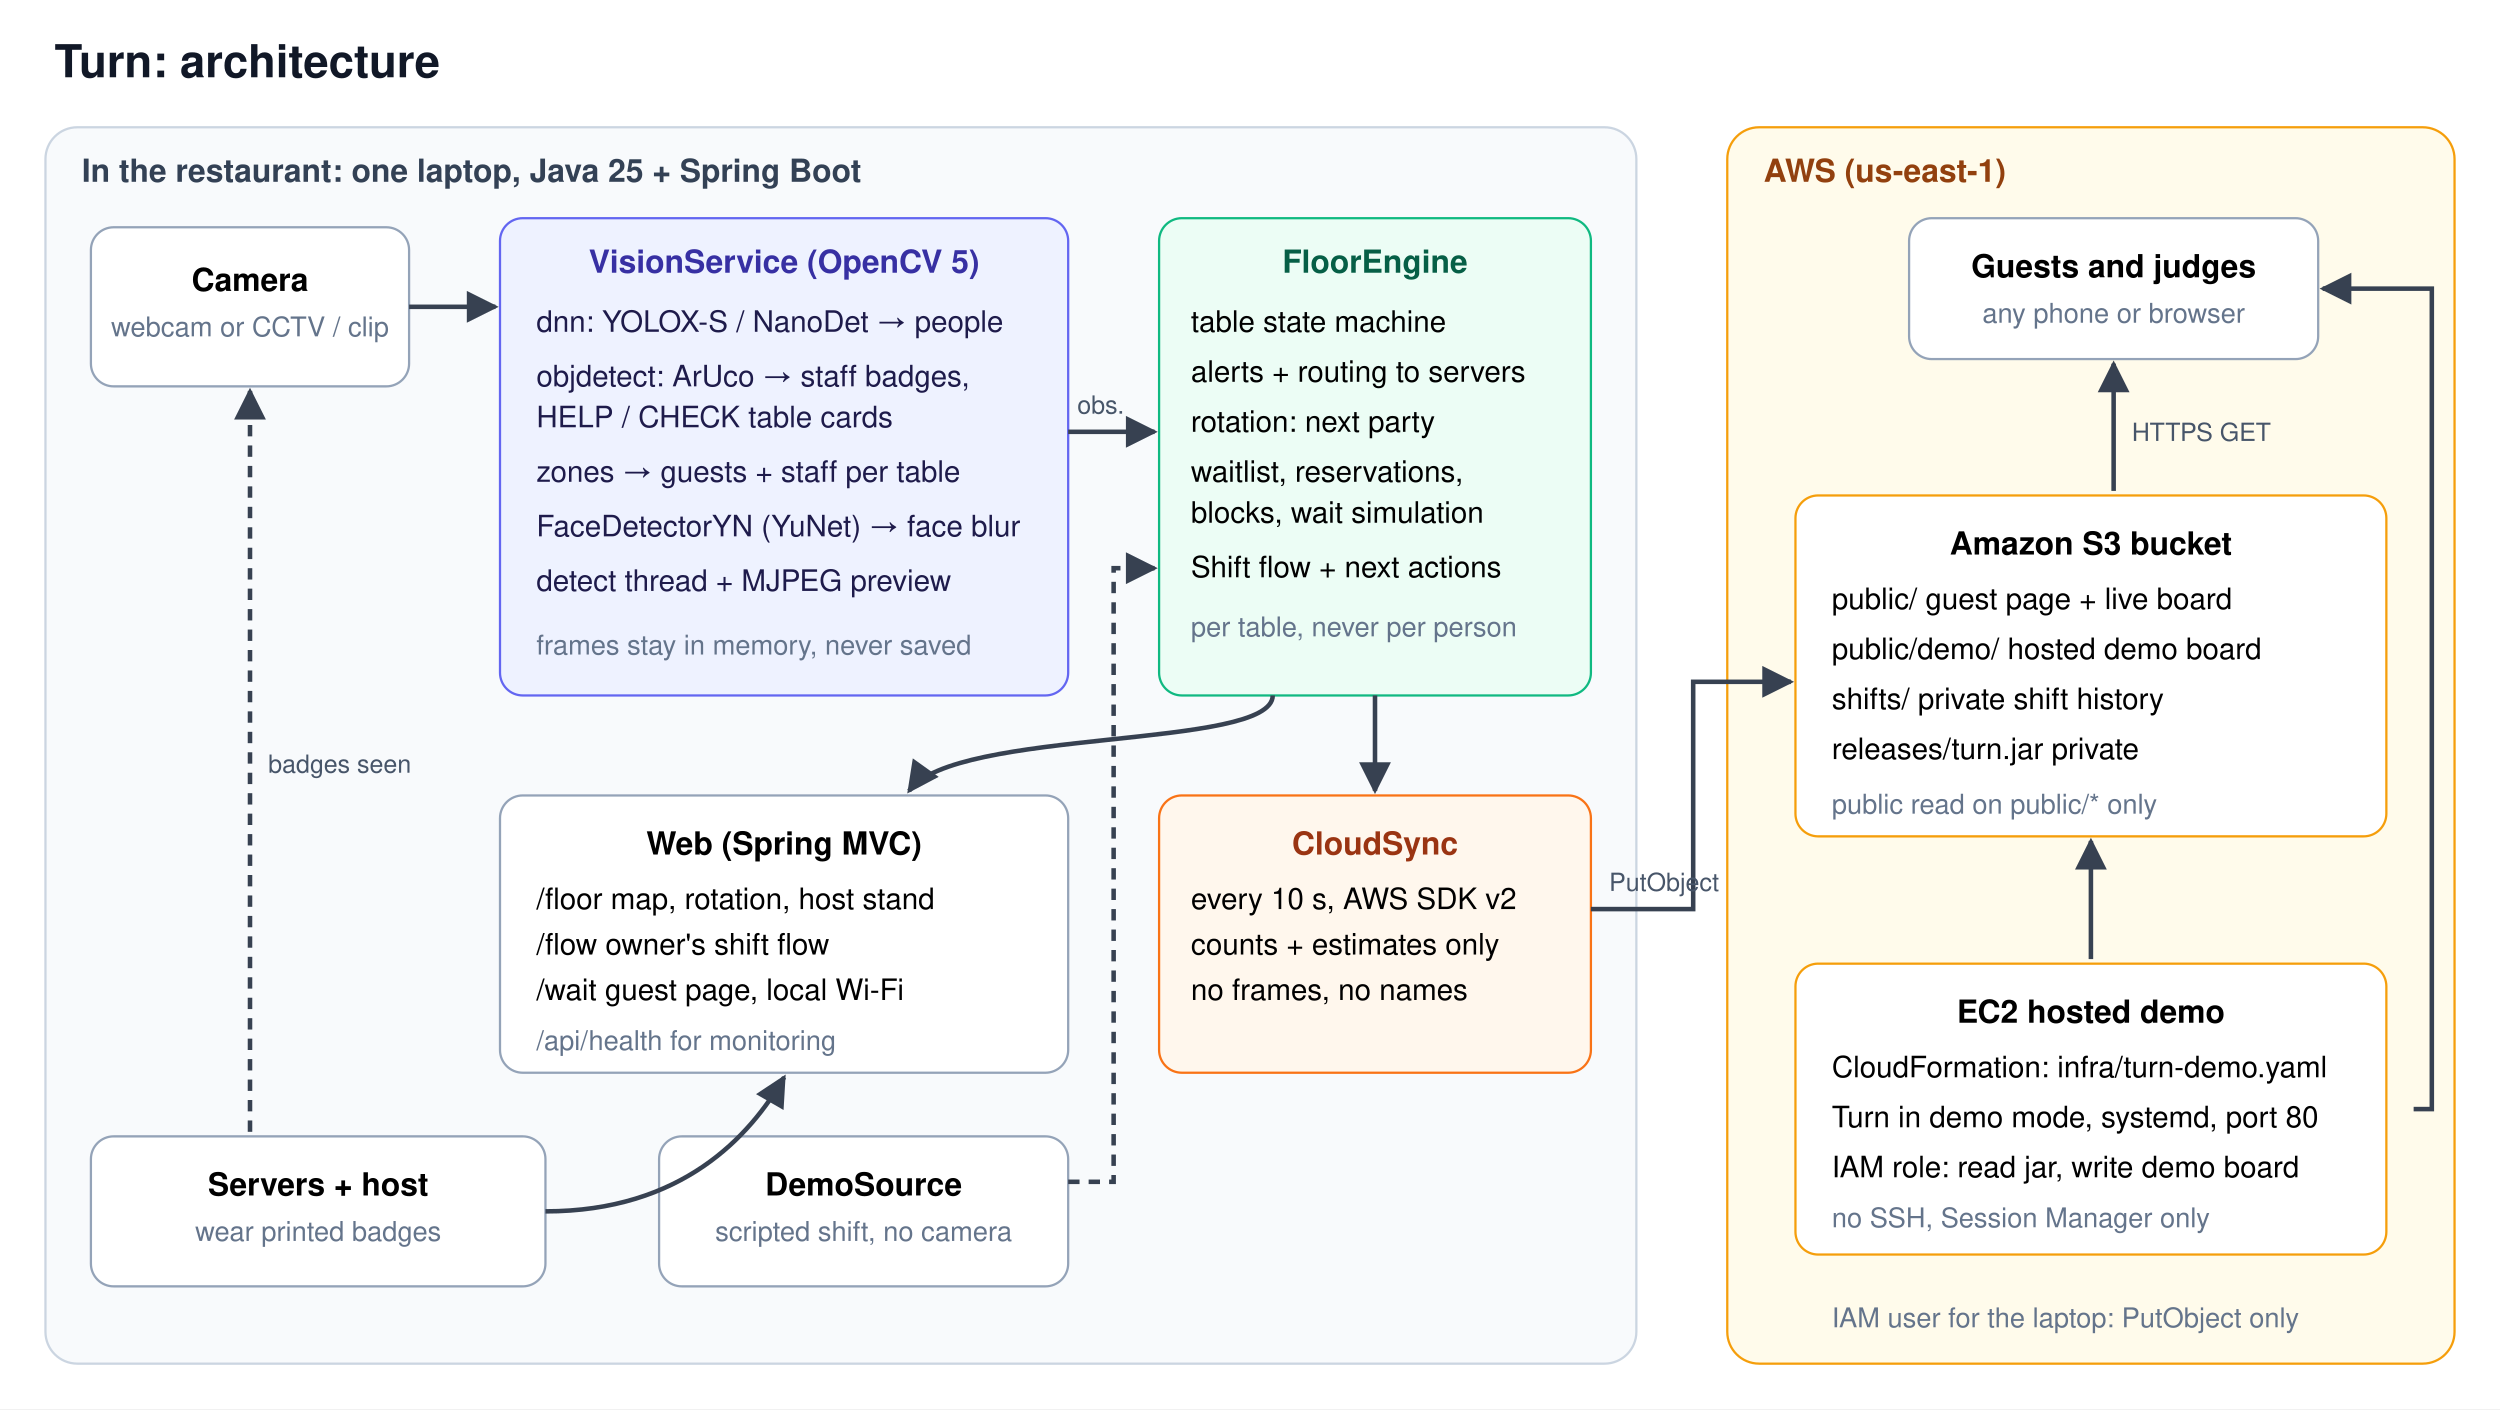
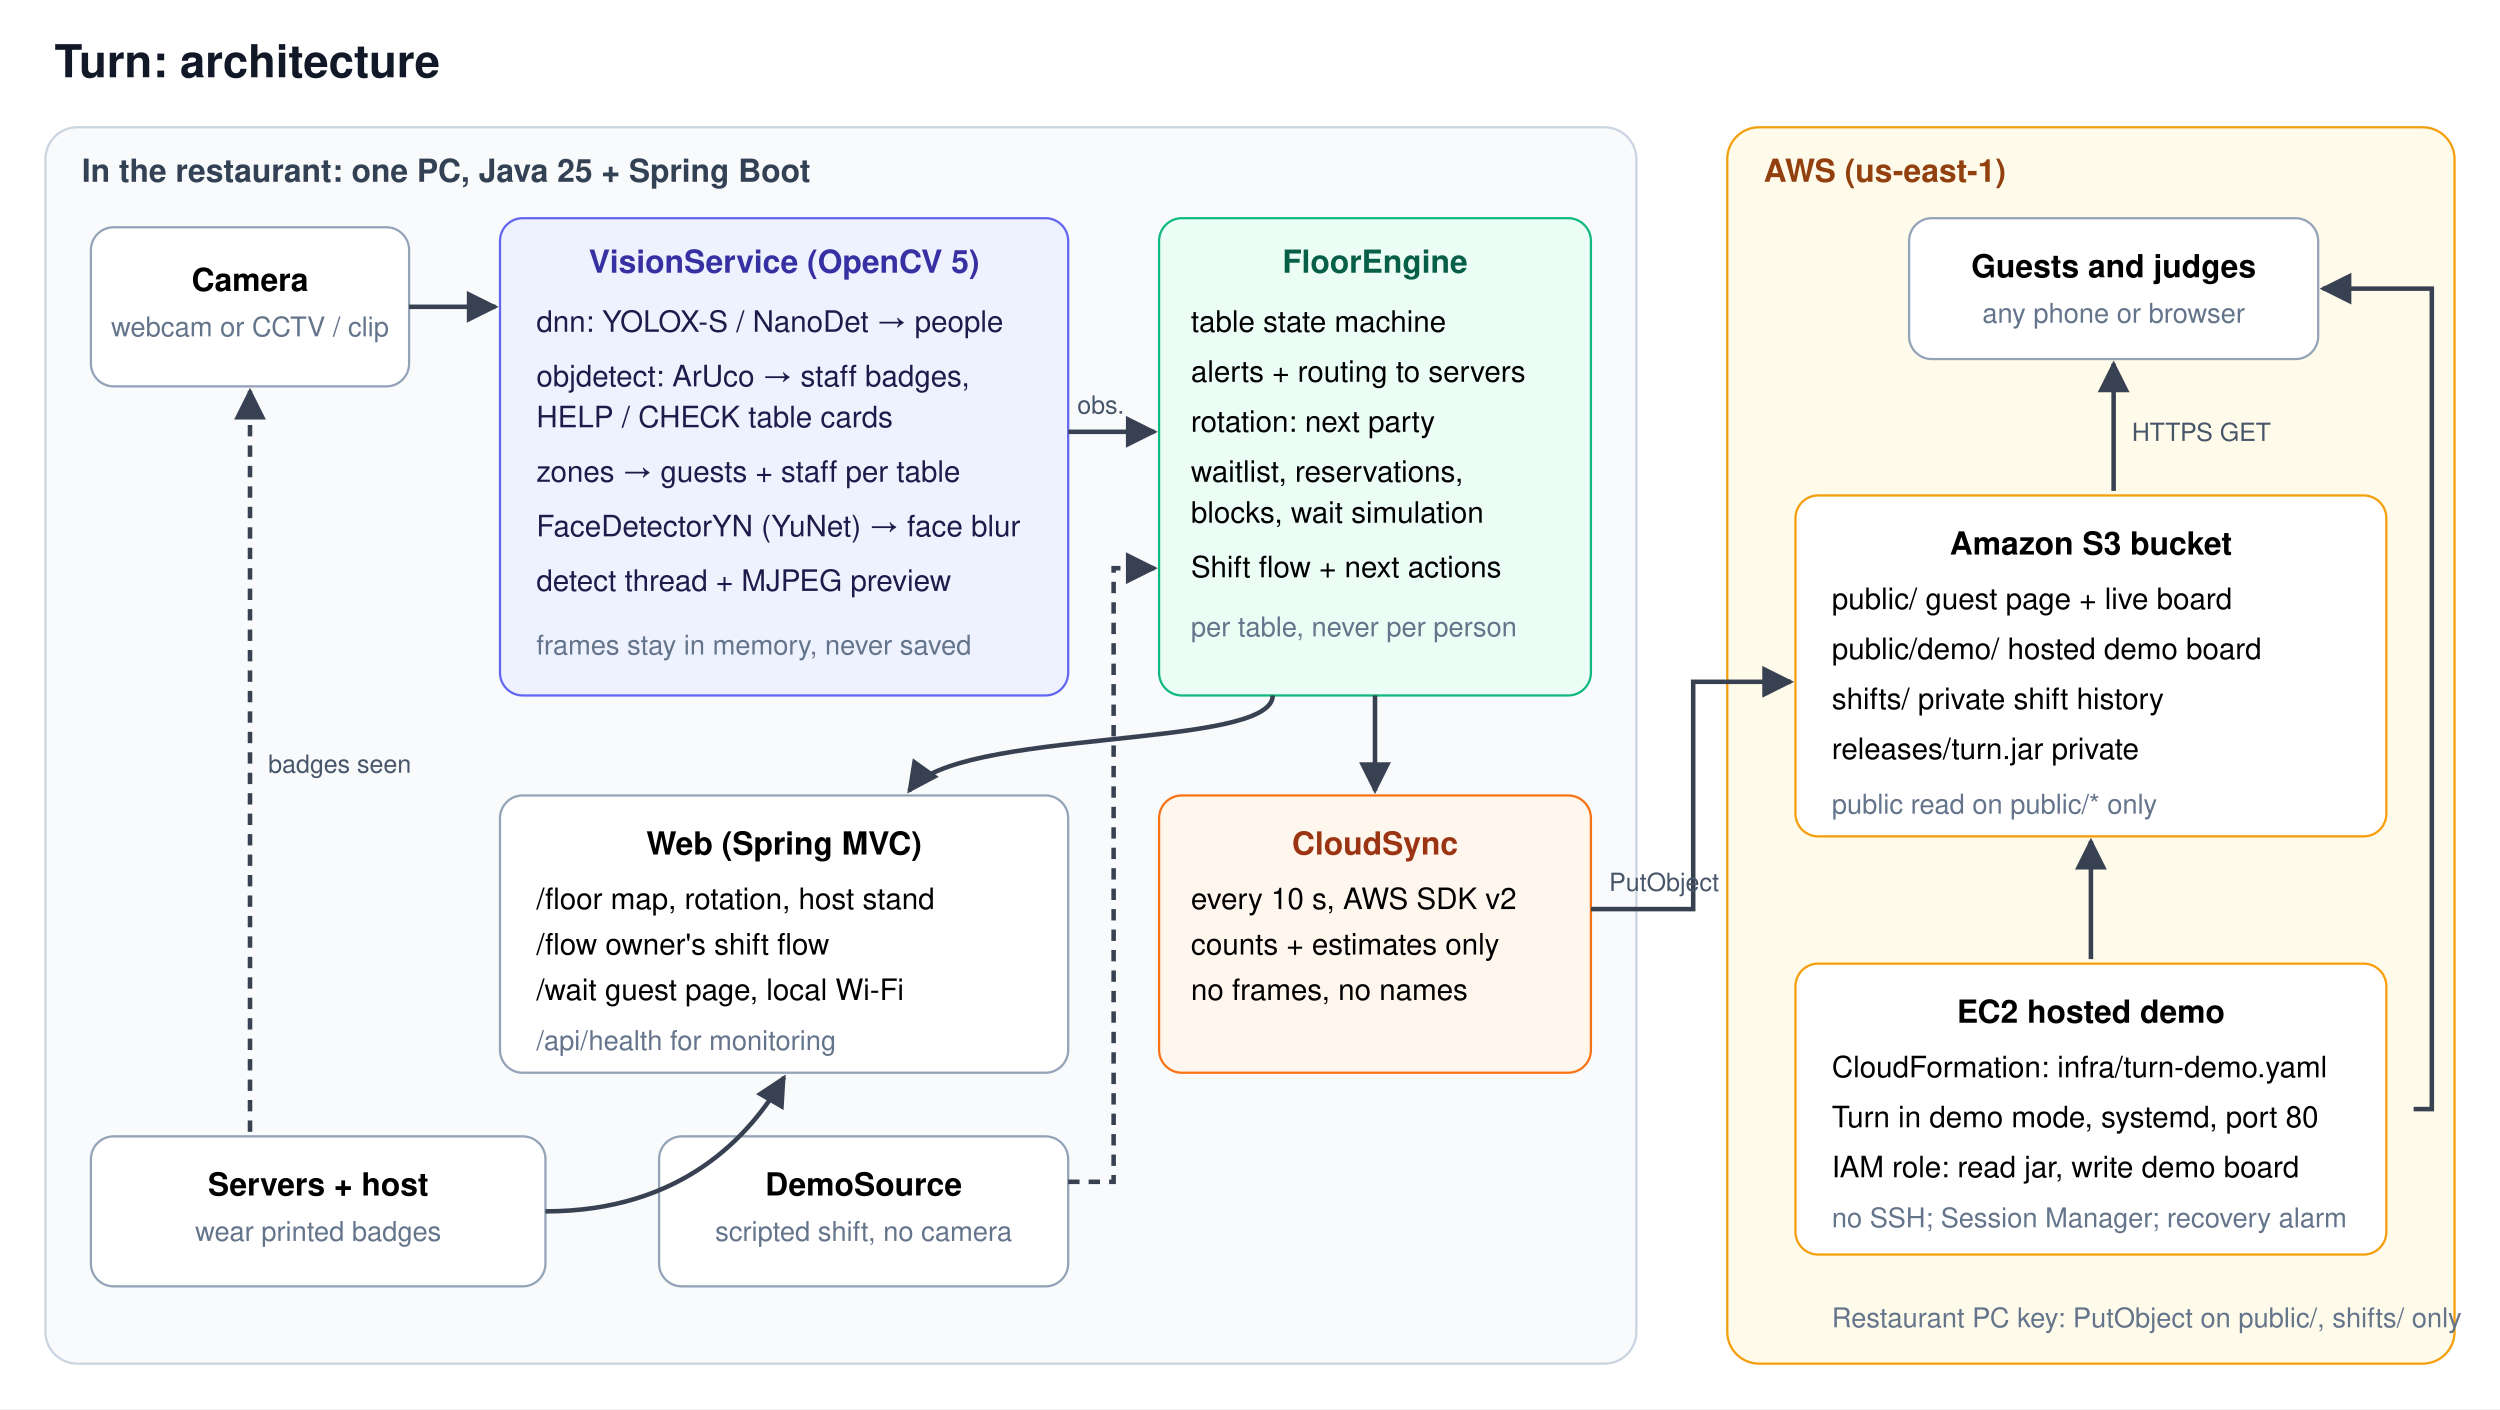
<svg xmlns="http://www.w3.org/2000/svg" viewBox="0 0 1100 620" font-family="Segoe UI, Helvetica, Arial, sans-serif" font-size="14">
  <defs>
    <marker id="a" viewBox="0 0 10 10" refX="9" refY="5" markerWidth="7" markerHeight="7" orient="auto">
      <path d="M0,0 L10,5 L0,10 z" fill="#374151" />
    </marker>
  </defs>
  <rect width="1100" height="620" fill="#ffffff" />
  <text x="24" y="34" font-size="20" font-weight="700" fill="#111827">Turn: architecture</text>
  <rect x="20" y="56" width="700" height="544" rx="14" fill="#f8fafc" stroke="#cbd5e1" />
-   <text x="36" y="80" font-weight="700" fill="#334155">In the restaurant: one laptop, Java 25 + Spring Boot</text>
+   <text x="36" y="80" font-weight="700" fill="#334155">In the restaurant: one PC, Java 25 + Spring Boot</text>
  <rect x="40" y="100" width="140" height="70" rx="10" fill="#fff" stroke="#94a3b8" />
  <text x="110" y="128" text-anchor="middle" font-weight="600">Camera</text>
  <text x="110" y="148" text-anchor="middle" fill="#64748b" font-size="12">webcam or CCTV / clip</text>
  <rect x="220" y="96" width="250" height="210" rx="10" fill="#eef2ff" stroke="#6366f1" />
  <text x="345" y="120" text-anchor="middle" font-weight="700" fill="#3730a3">VisionService (OpenCV 5)</text>
  <text x="236" y="146" fill="#1e1b4b" font-size="13">dnn: YOLOX-S / NanoDet → people</text>
  <text x="236" y="170" fill="#1e1b4b" font-size="13">objdetect: ArUco → staff badges,</text>
  <text x="236" y="188" fill="#1e1b4b" font-size="13">   HELP / CHECK table cards</text>
  <text x="236" y="212" fill="#1e1b4b" font-size="13">zones → guests + staff per table</text>
  <text x="236" y="236" fill="#1e1b4b" font-size="13">FaceDetectorYN (YuNet) → face blur</text>
  <text x="236" y="260" fill="#1e1b4b" font-size="13">detect thread + MJPEG preview</text>
  <text x="236" y="288" fill="#64748b" font-size="12">frames stay in memory, never saved</text>
  <rect x="510" y="96" width="190" height="210" rx="10" fill="#ecfdf5" stroke="#10b981" />
  <text x="605" y="120" text-anchor="middle" font-weight="700" fill="#065f46">FloorEngine</text>
  <text x="524" y="146" font-size="13">table state machine</text>
  <text x="524" y="168" font-size="13">alerts + routing to servers</text>
  <text x="524" y="190" font-size="13">rotation: next party</text>
  <text x="524" y="212" font-size="13">waitlist, reservations,</text>
  <text x="524" y="230" font-size="13">  blocks, wait simulation</text>
  <text x="524" y="254" font-size="13">Shift flow + next actions</text>
  <text x="524" y="280" fill="#64748b" font-size="12">per table, never per person</text>
  <rect x="220" y="350" width="250" height="122" rx="10" fill="#fff" stroke="#94a3b8" />
  <text x="345" y="376" text-anchor="middle" font-weight="700">Web (Spring MVC)</text>
  <text x="236" y="400" font-size="13">/floor  map, rotation, host stand</text>
  <text x="236" y="420" font-size="13">/flow   owner's shift flow</text>
  <text x="236" y="440" font-size="13">/wait   guest page, local Wi-Fi</text>
  <text x="236" y="462" fill="#64748b" font-size="12">/api/health for monitoring</text>
  <rect x="510" y="350" width="190" height="122" rx="10" fill="#fff7ed" stroke="#f97316" />
  <text x="605" y="376" text-anchor="middle" font-weight="700" fill="#9a3412">CloudSync</text>
  <text x="524" y="400" font-size="13">every 10 s, AWS SDK v2</text>
  <text x="524" y="420" font-size="13">counts + estimates only</text>
  <text x="524" y="440" font-size="13">no frames, no names</text>
  <rect x="40" y="500" width="200" height="66" rx="10" fill="#fff" stroke="#94a3b8" />
  <text x="140" y="526" text-anchor="middle" font-weight="600">Servers + host</text>
  <text x="140" y="546" text-anchor="middle" fill="#64748b" font-size="12">wear printed badges</text>
  <rect x="290" y="500" width="180" height="66" rx="10" fill="#fff" stroke="#94a3b8" />
  <text x="380" y="526" text-anchor="middle" font-weight="600">DemoSource</text>
  <text x="380" y="546" text-anchor="middle" fill="#64748b" font-size="12">scripted shift, no camera</text>
  <rect x="760" y="56" width="320" height="544" rx="14" fill="#fffbeb" stroke="#f59e0b" />
  <text x="776" y="80" font-weight="700" fill="#92400e">AWS (us-east-1)</text>
  <rect x="840" y="96" width="180" height="62" rx="10" fill="#fff" stroke="#94a3b8" />
  <text x="930" y="122" text-anchor="middle" font-weight="600">Guests and judges</text>
  <text x="930" y="142" text-anchor="middle" fill="#64748b" font-size="12">any phone or browser</text>
  <rect x="790" y="218" width="260" height="150" rx="10" fill="#fff" stroke="#f59e0b" />
  <text x="920" y="244" text-anchor="middle" font-weight="700">Amazon S3 bucket</text>
  <text x="806" y="268" font-size="13">public/  guest page + live board</text>
  <text x="806" y="290" font-size="13">public/demo/  hosted demo board</text>
  <text x="806" y="312" font-size="13">shifts/  private shift history</text>
  <text x="806" y="334" font-size="13">releases/turn.jar  private</text>
  <text x="806" y="358" fill="#64748b" font-size="12">public read on public/* only</text>
  <rect x="790" y="424" width="260" height="128" rx="10" fill="#fff" stroke="#f59e0b" />
  <text x="920" y="450" text-anchor="middle" font-weight="700">EC2 hosted demo</text>
  <text x="806" y="474" font-size="13">CloudFormation: infra/turn-demo.yaml</text>
  <text x="806" y="496" font-size="13">Turn in demo mode, systemd, port 80</text>
  <text x="806" y="518" font-size="13">IAM role: read jar, write demo board</text>
-   <text x="806" y="540" fill="#64748b" font-size="12">no SSH, Session Manager only</text>
-   <text x="806" y="584" fill="#64748b" font-size="12">IAM user for the laptop: PutObject only</text>
+   <text x="806" y="540" fill="#64748b" font-size="12">no SSH; Session Manager; recovery alarm</text>
+   <text x="806" y="584" fill="#64748b" font-size="12">Restaurant PC key: PutObject on public/, shifts/ only</text>
  <path d="M180 135 H218" stroke="#374151" stroke-width="2" marker-end="url(#a)" />
  <path d="M470 190 H508" stroke="#374151" stroke-width="2" marker-end="url(#a)" />
  <text x="474" y="182" font-size="11" fill="#475569">obs.</text>
  <path d="M605 306 V348" stroke="#374151" stroke-width="2" marker-end="url(#a)" />
  <path d="M560 306 C560 330 420 320 400 348" stroke="#374151" stroke-width="2" fill="none" marker-end="url(#a)" />
  <path d="M700 400 H745 V300 H788" stroke="#374151" stroke-width="2" fill="none" marker-end="url(#a)" />
  <text x="708" y="392" font-size="11" fill="#475569">PutObject</text>
  <path d="M930 216 V160" stroke="#374151" stroke-width="2" marker-end="url(#a)" />
  <text x="938" y="194" font-size="11" fill="#475569">HTTPS GET</text>
  <path d="M1062 488 H1070 V127 H1022" stroke="#374151" stroke-width="2" fill="none" marker-end="url(#a)" />
  <text x="1006" y="412" font-size="11" fill="#475569" transform="rotate(-90 1066 300)">HTTP</text>
  <path d="M920 422 V370" stroke="#374151" stroke-width="2" marker-end="url(#a)" />
  <path d="M240 533 C300 533 330 500 345 474" stroke="#374151" stroke-width="2" fill="none" marker-end="url(#a)" />
  <path d="M110 498 V172" stroke="#374151" stroke-width="2" stroke-dasharray="5 4" marker-end="url(#a)" />
  <text x="118" y="340" font-size="11" fill="#475569">badges seen</text>
  <path d="M470 520 H490 V250 H508" stroke="#374151" stroke-width="2" stroke-dasharray="5 4" fill="none" marker-end="url(#a)" />
</svg>
